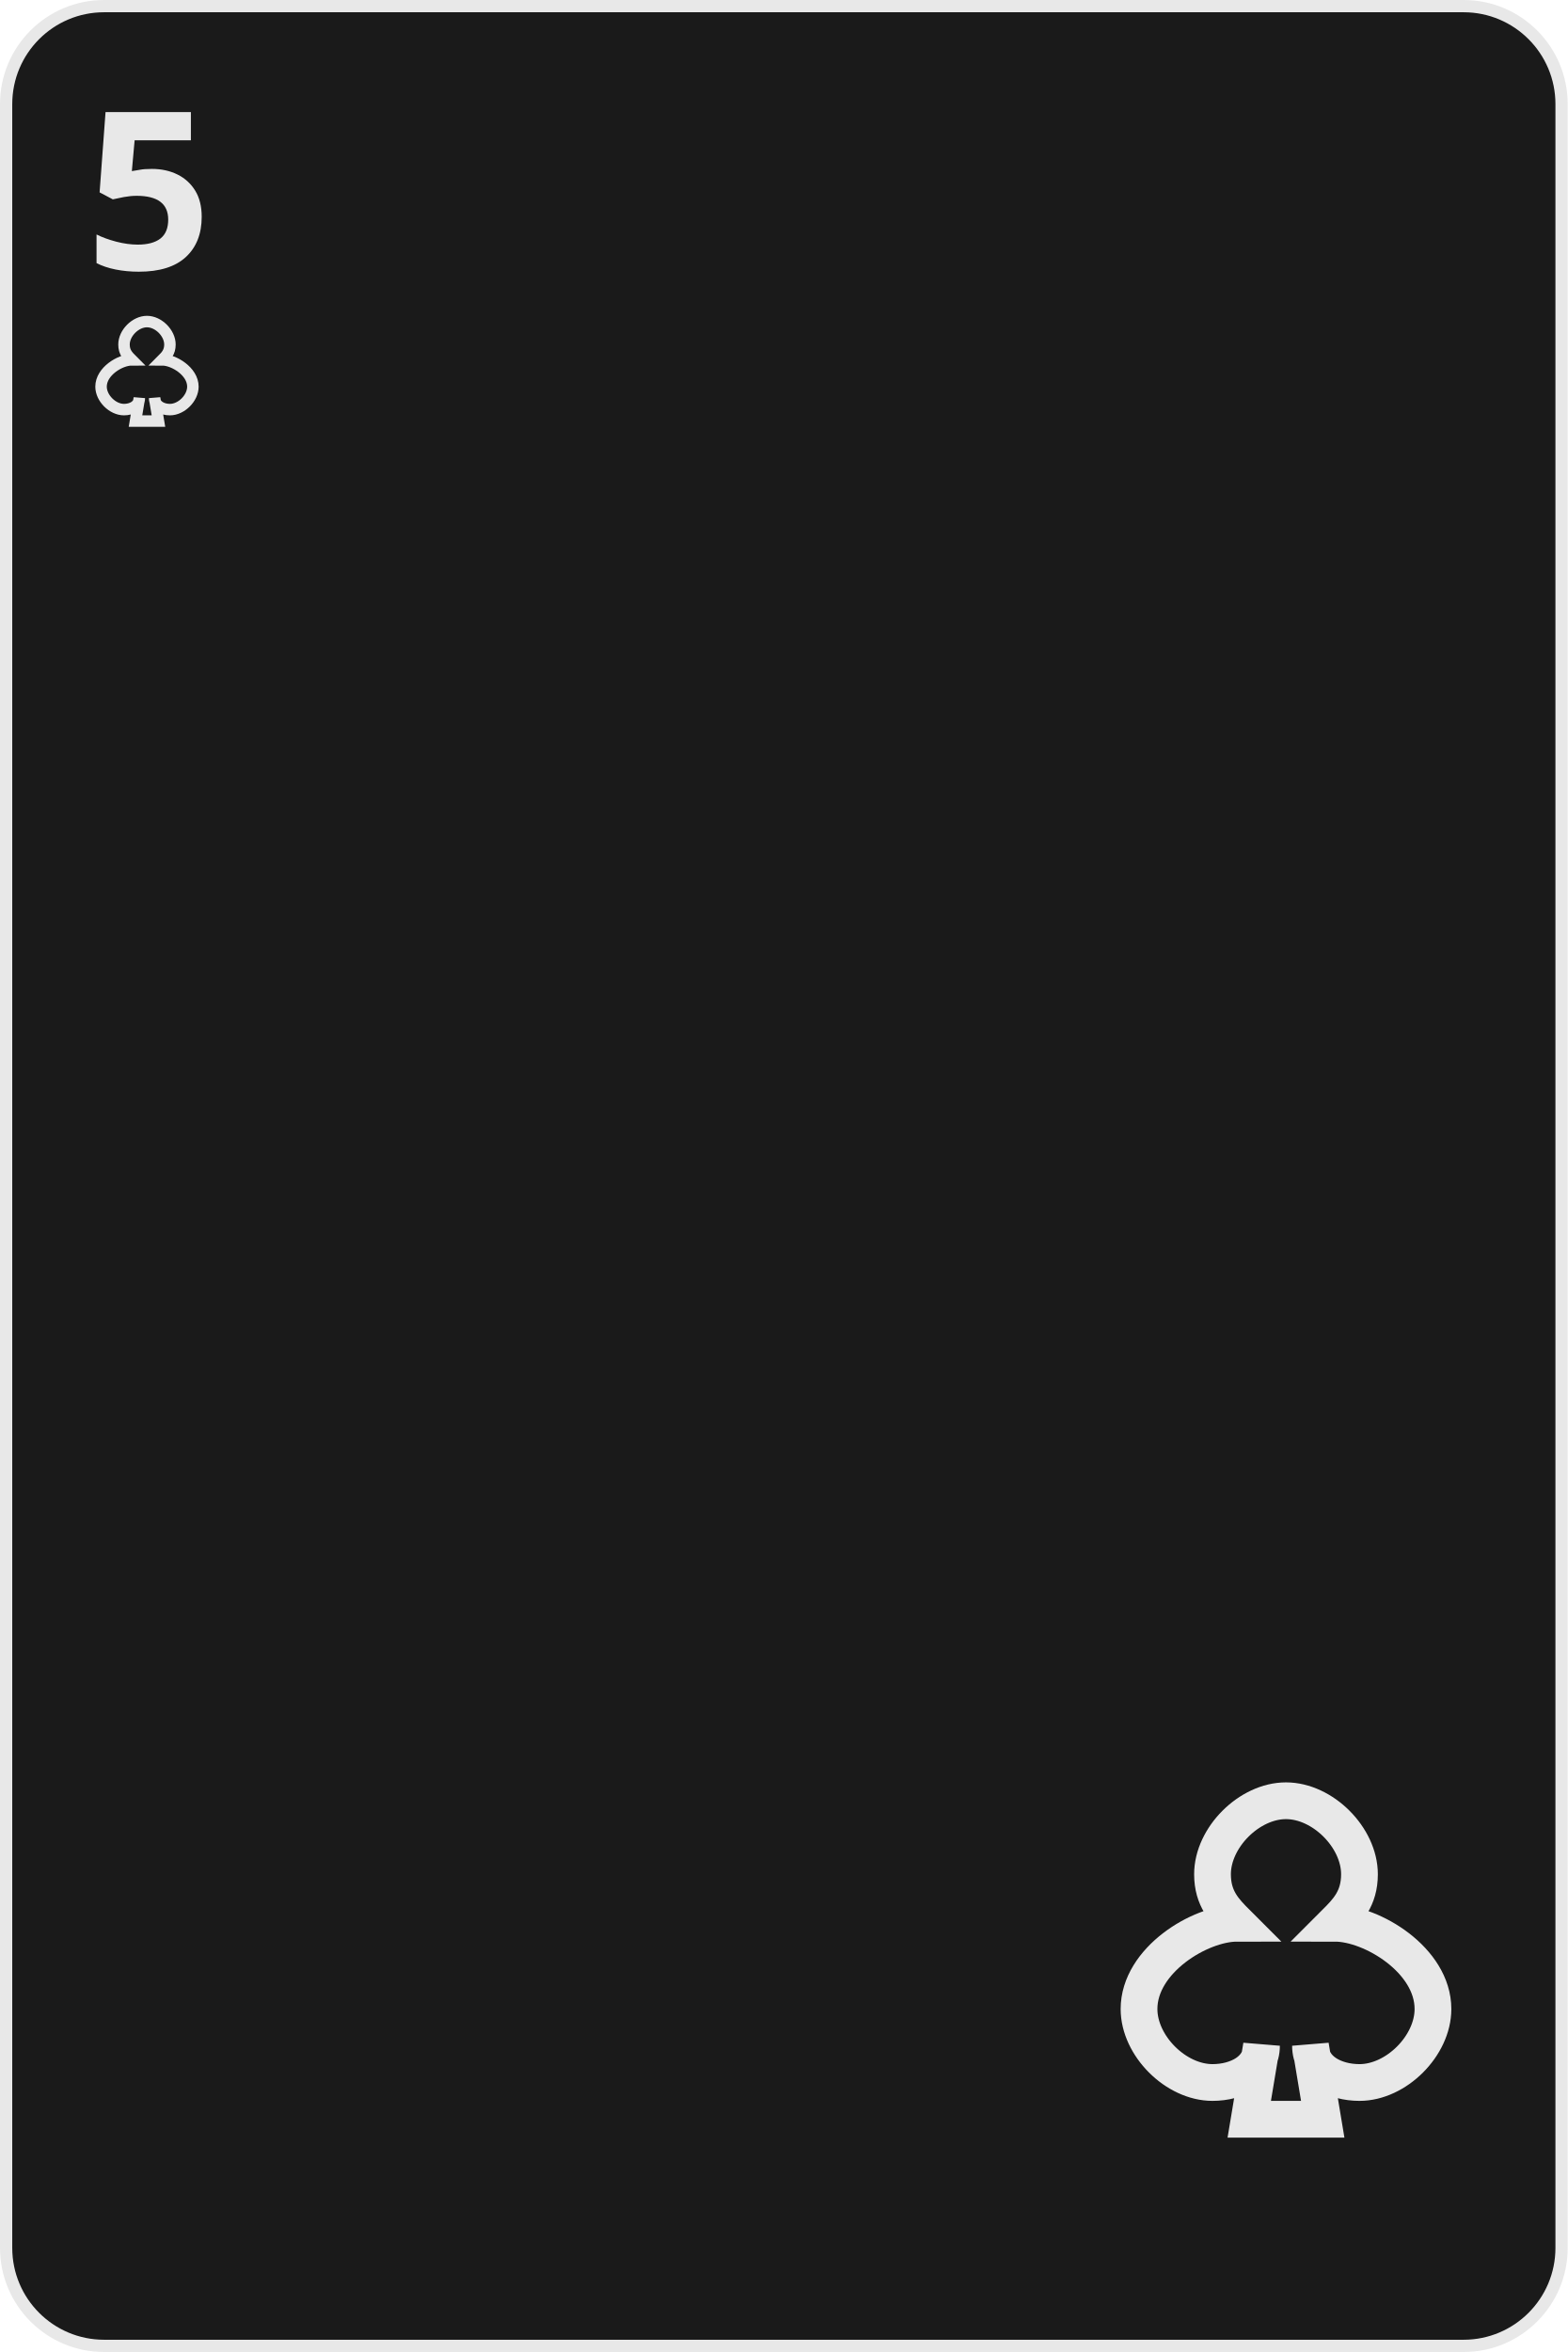
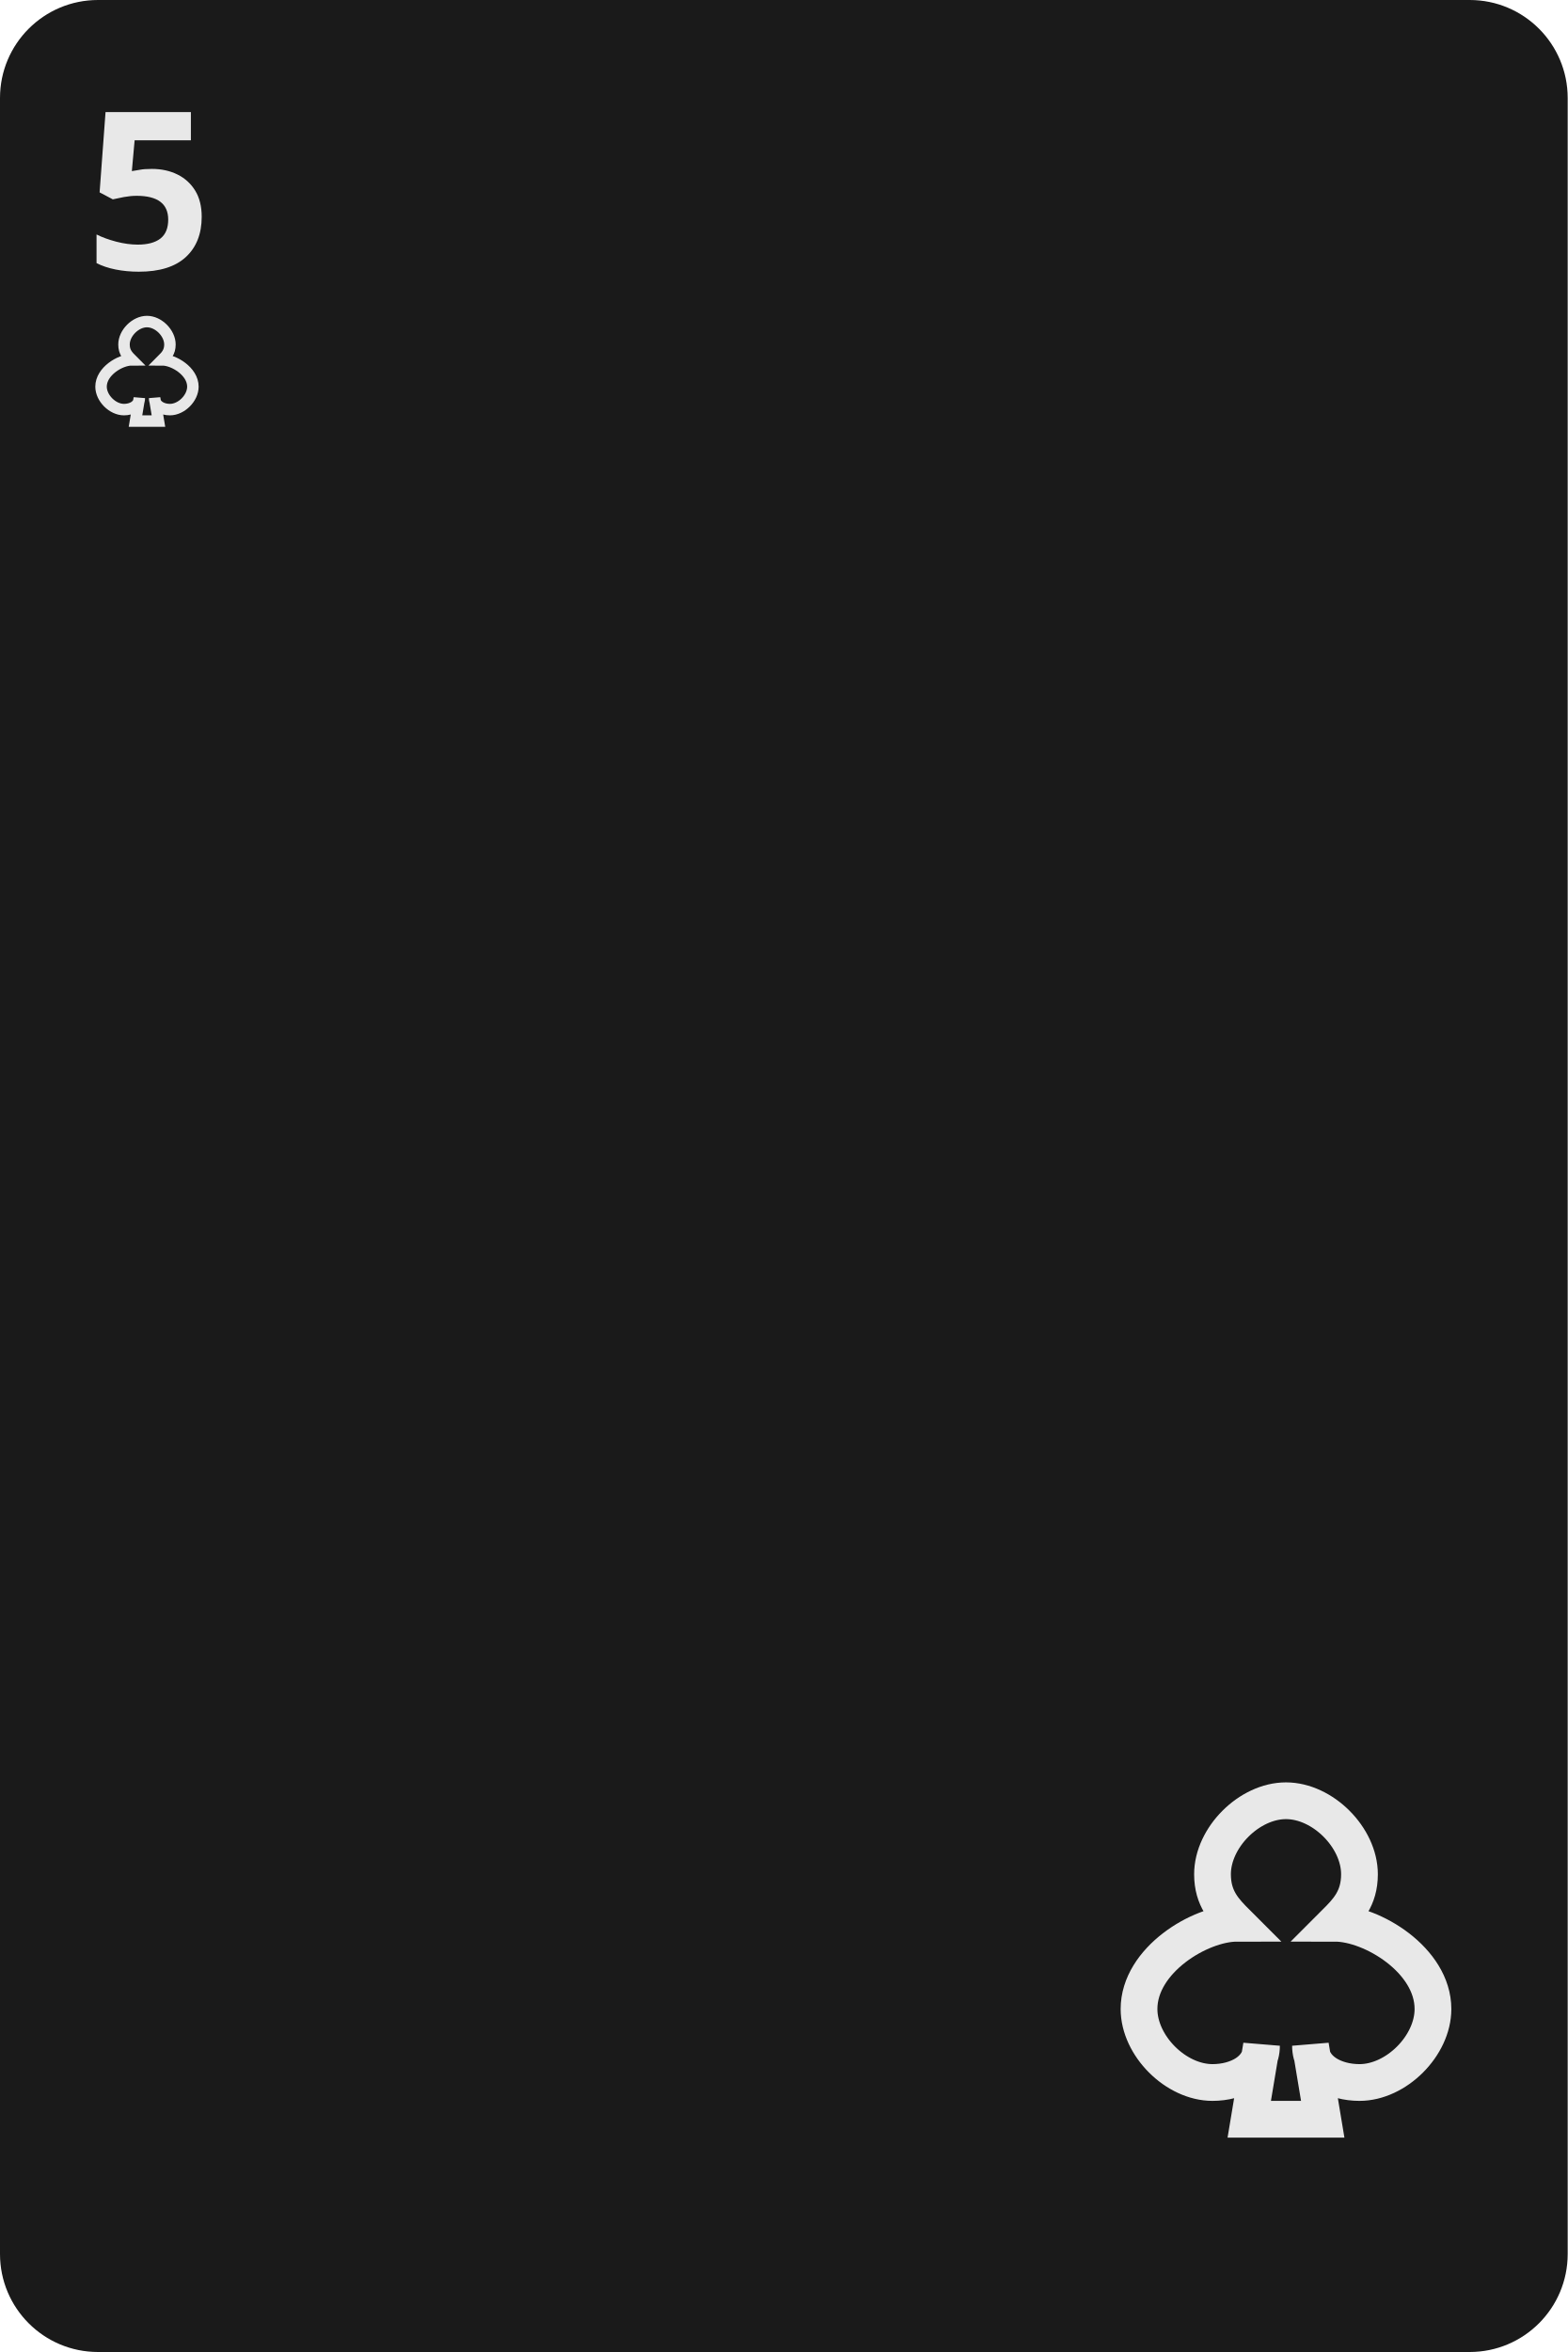
<svg xmlns="http://www.w3.org/2000/svg" width="256" height="384" viewBox="0 0 256 384">
-   <rect x="1" y="1" width="254" height="382" rx="16" ry="16" fill="#1a1a1a" stroke="#e8e8e8" stroke-width="2" />
+   <rect x="0" y="0" width="256" height="384" rx="16" ry="16" fill="#1a1a1a" />
  <text x="14" y="44" font-family="Fira Mono" font-size="36" font-weight="700" fill="#e8e8e8">5</text>
  <g transform="translate(14 50) scale(0.625)">
    <path d="M16,4 C 13,4 10,7 10,10 C 10,12 11,13 12,14 C 9,14 4,17 4,21 C 4,24 7,27 10,27 C 12,27 14,26 14,24 L 13,30 L 19,30 L 18,24 C 18,26 20,27 22,27 C 25,27 28,24 28,21 C 28,17 23,14 20,14 C 21,13 22,12 22,10 C 22,7 19,4 16,4 Z" fill="none" stroke="#e8e8e8" stroke-width="3" />
  </g>
  <g transform="translate(178 286) scale(2)">
    <path d="M16,4 C 13,4 10,7 10,10 C 10,12 11,13 12,14 C 9,14 4,17 4,21 C 4,24 7,27 10,27 C 12,27 14,26 14,24 L 13,30 L 19,30 L 18,24 C 18,26 20,27 22,27 C 25,27 28,24 28,21 C 28,17 23,14 20,14 C 21,13 22,12 22,10 C 22,7 19,4 16,4 Z" fill="none" stroke="#e8e8e8" stroke-width="3" />
  </g>
</svg>
